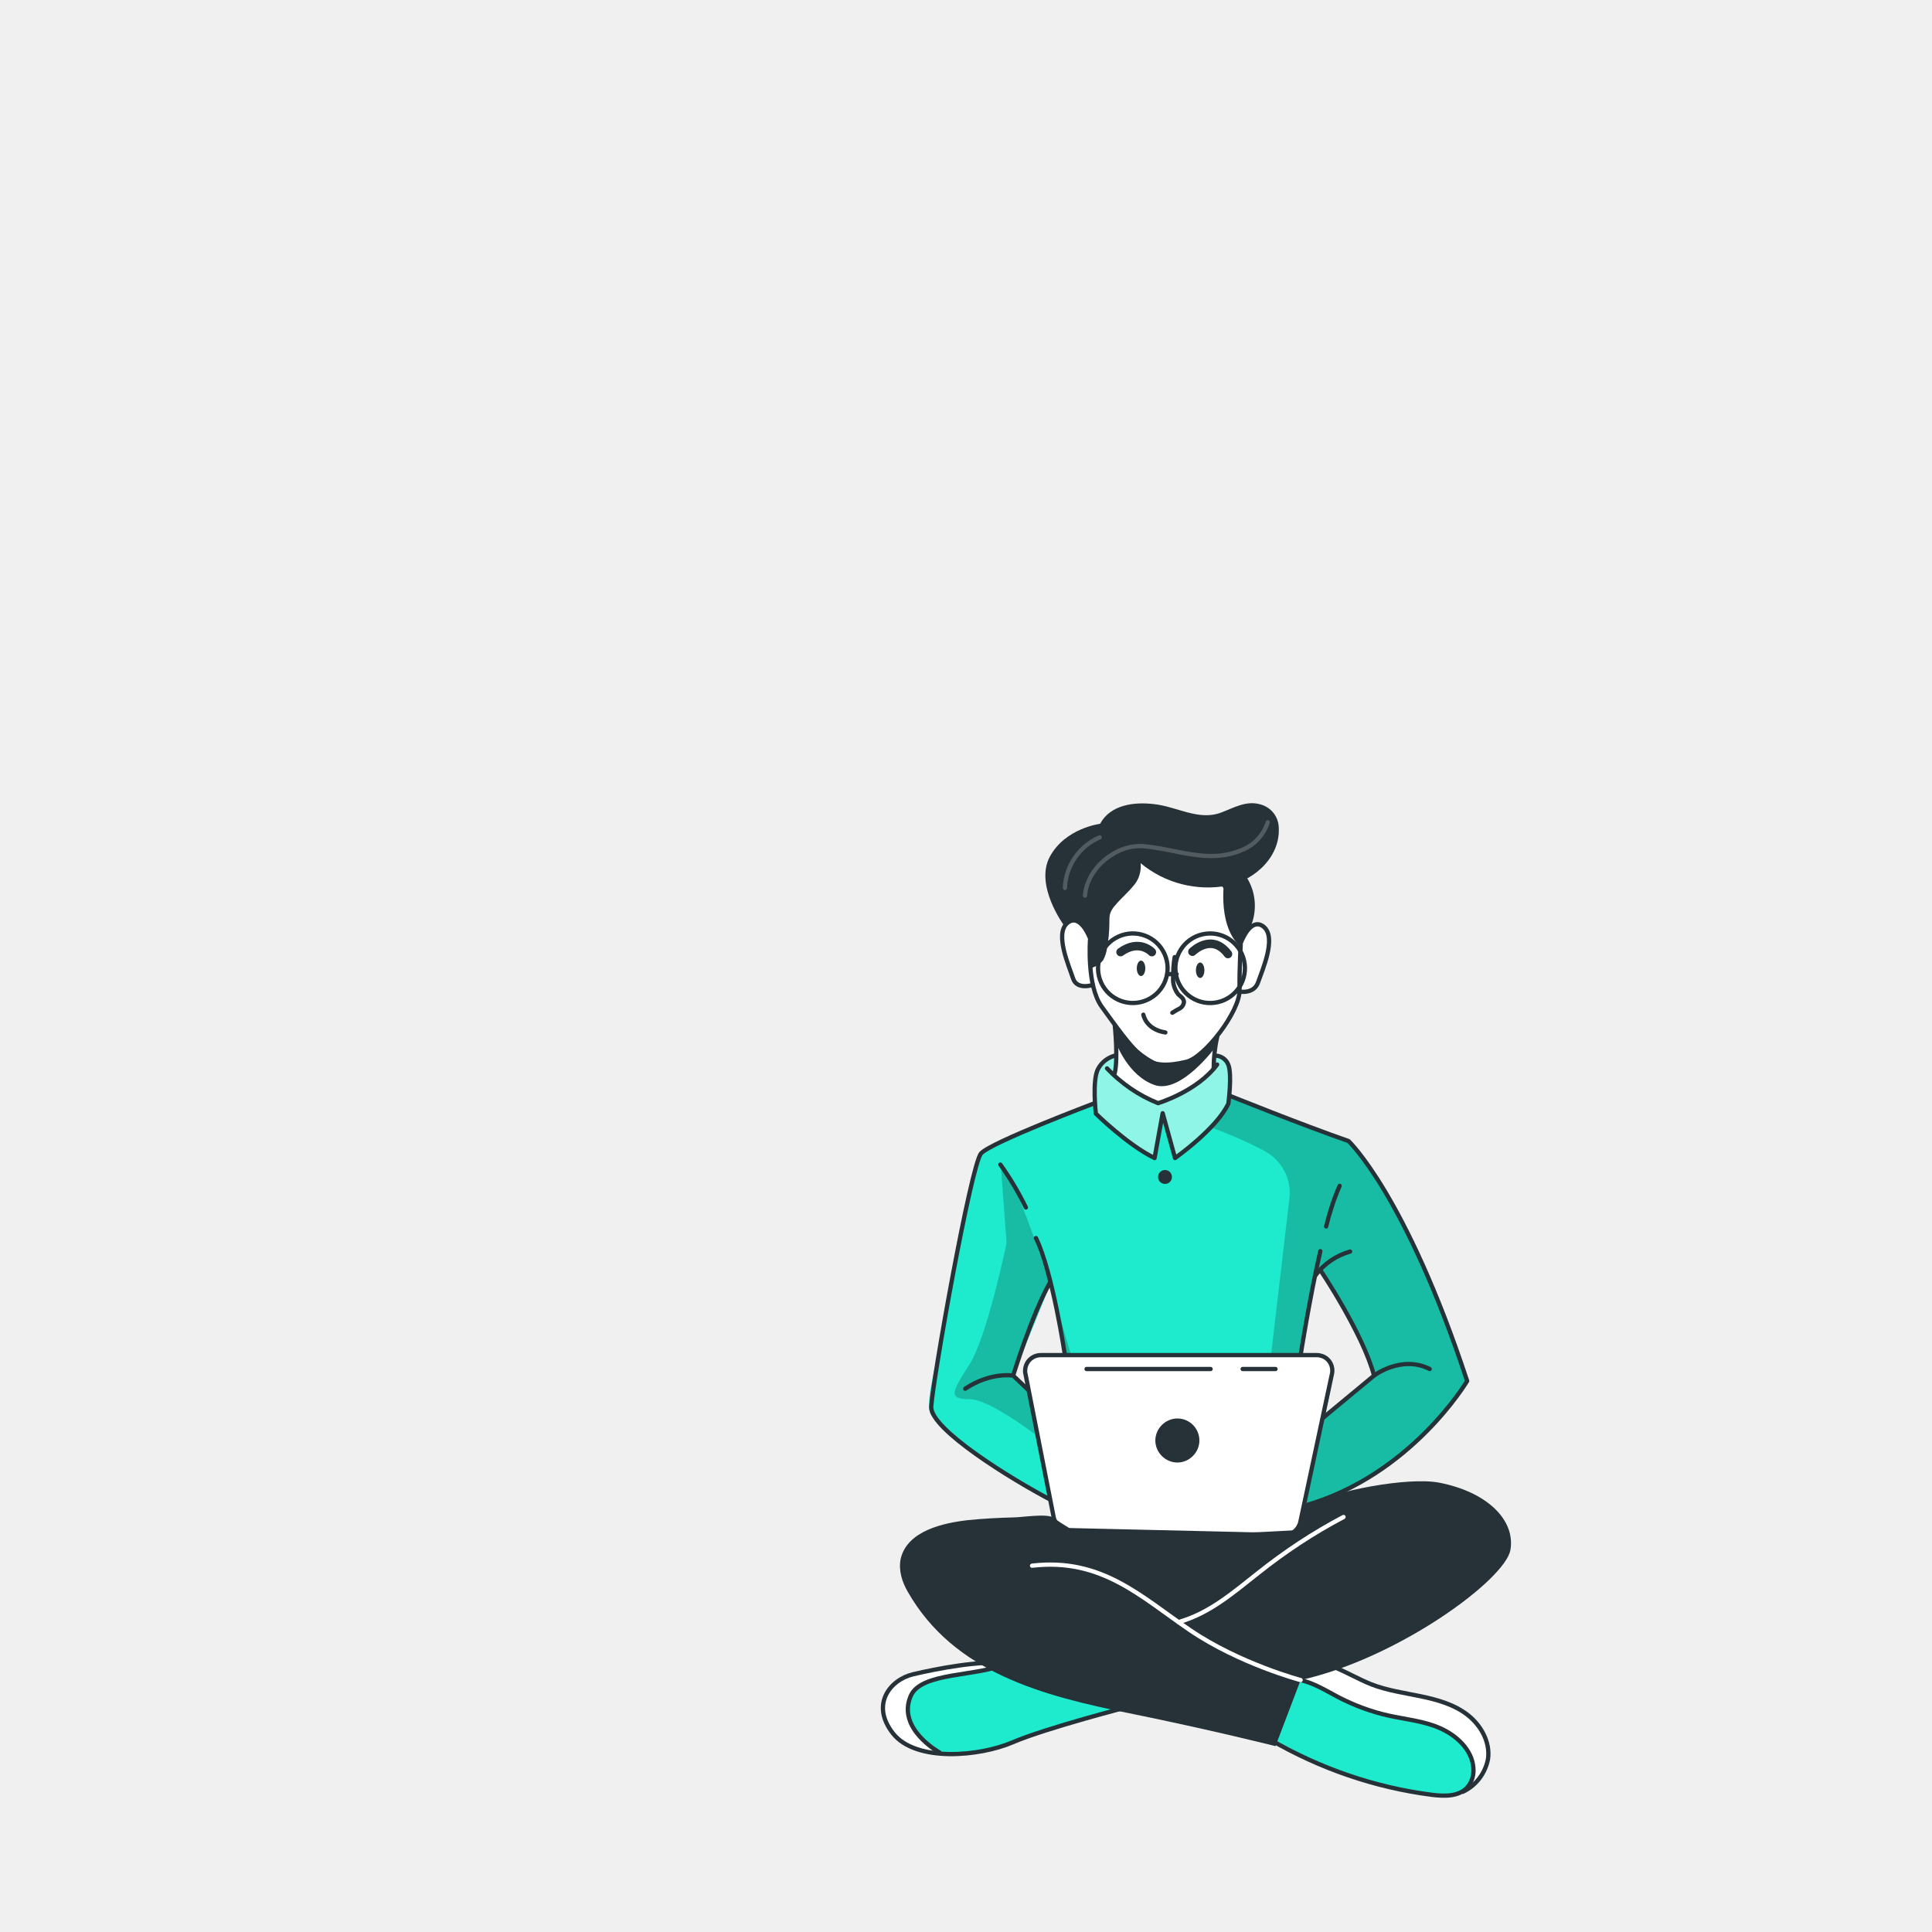
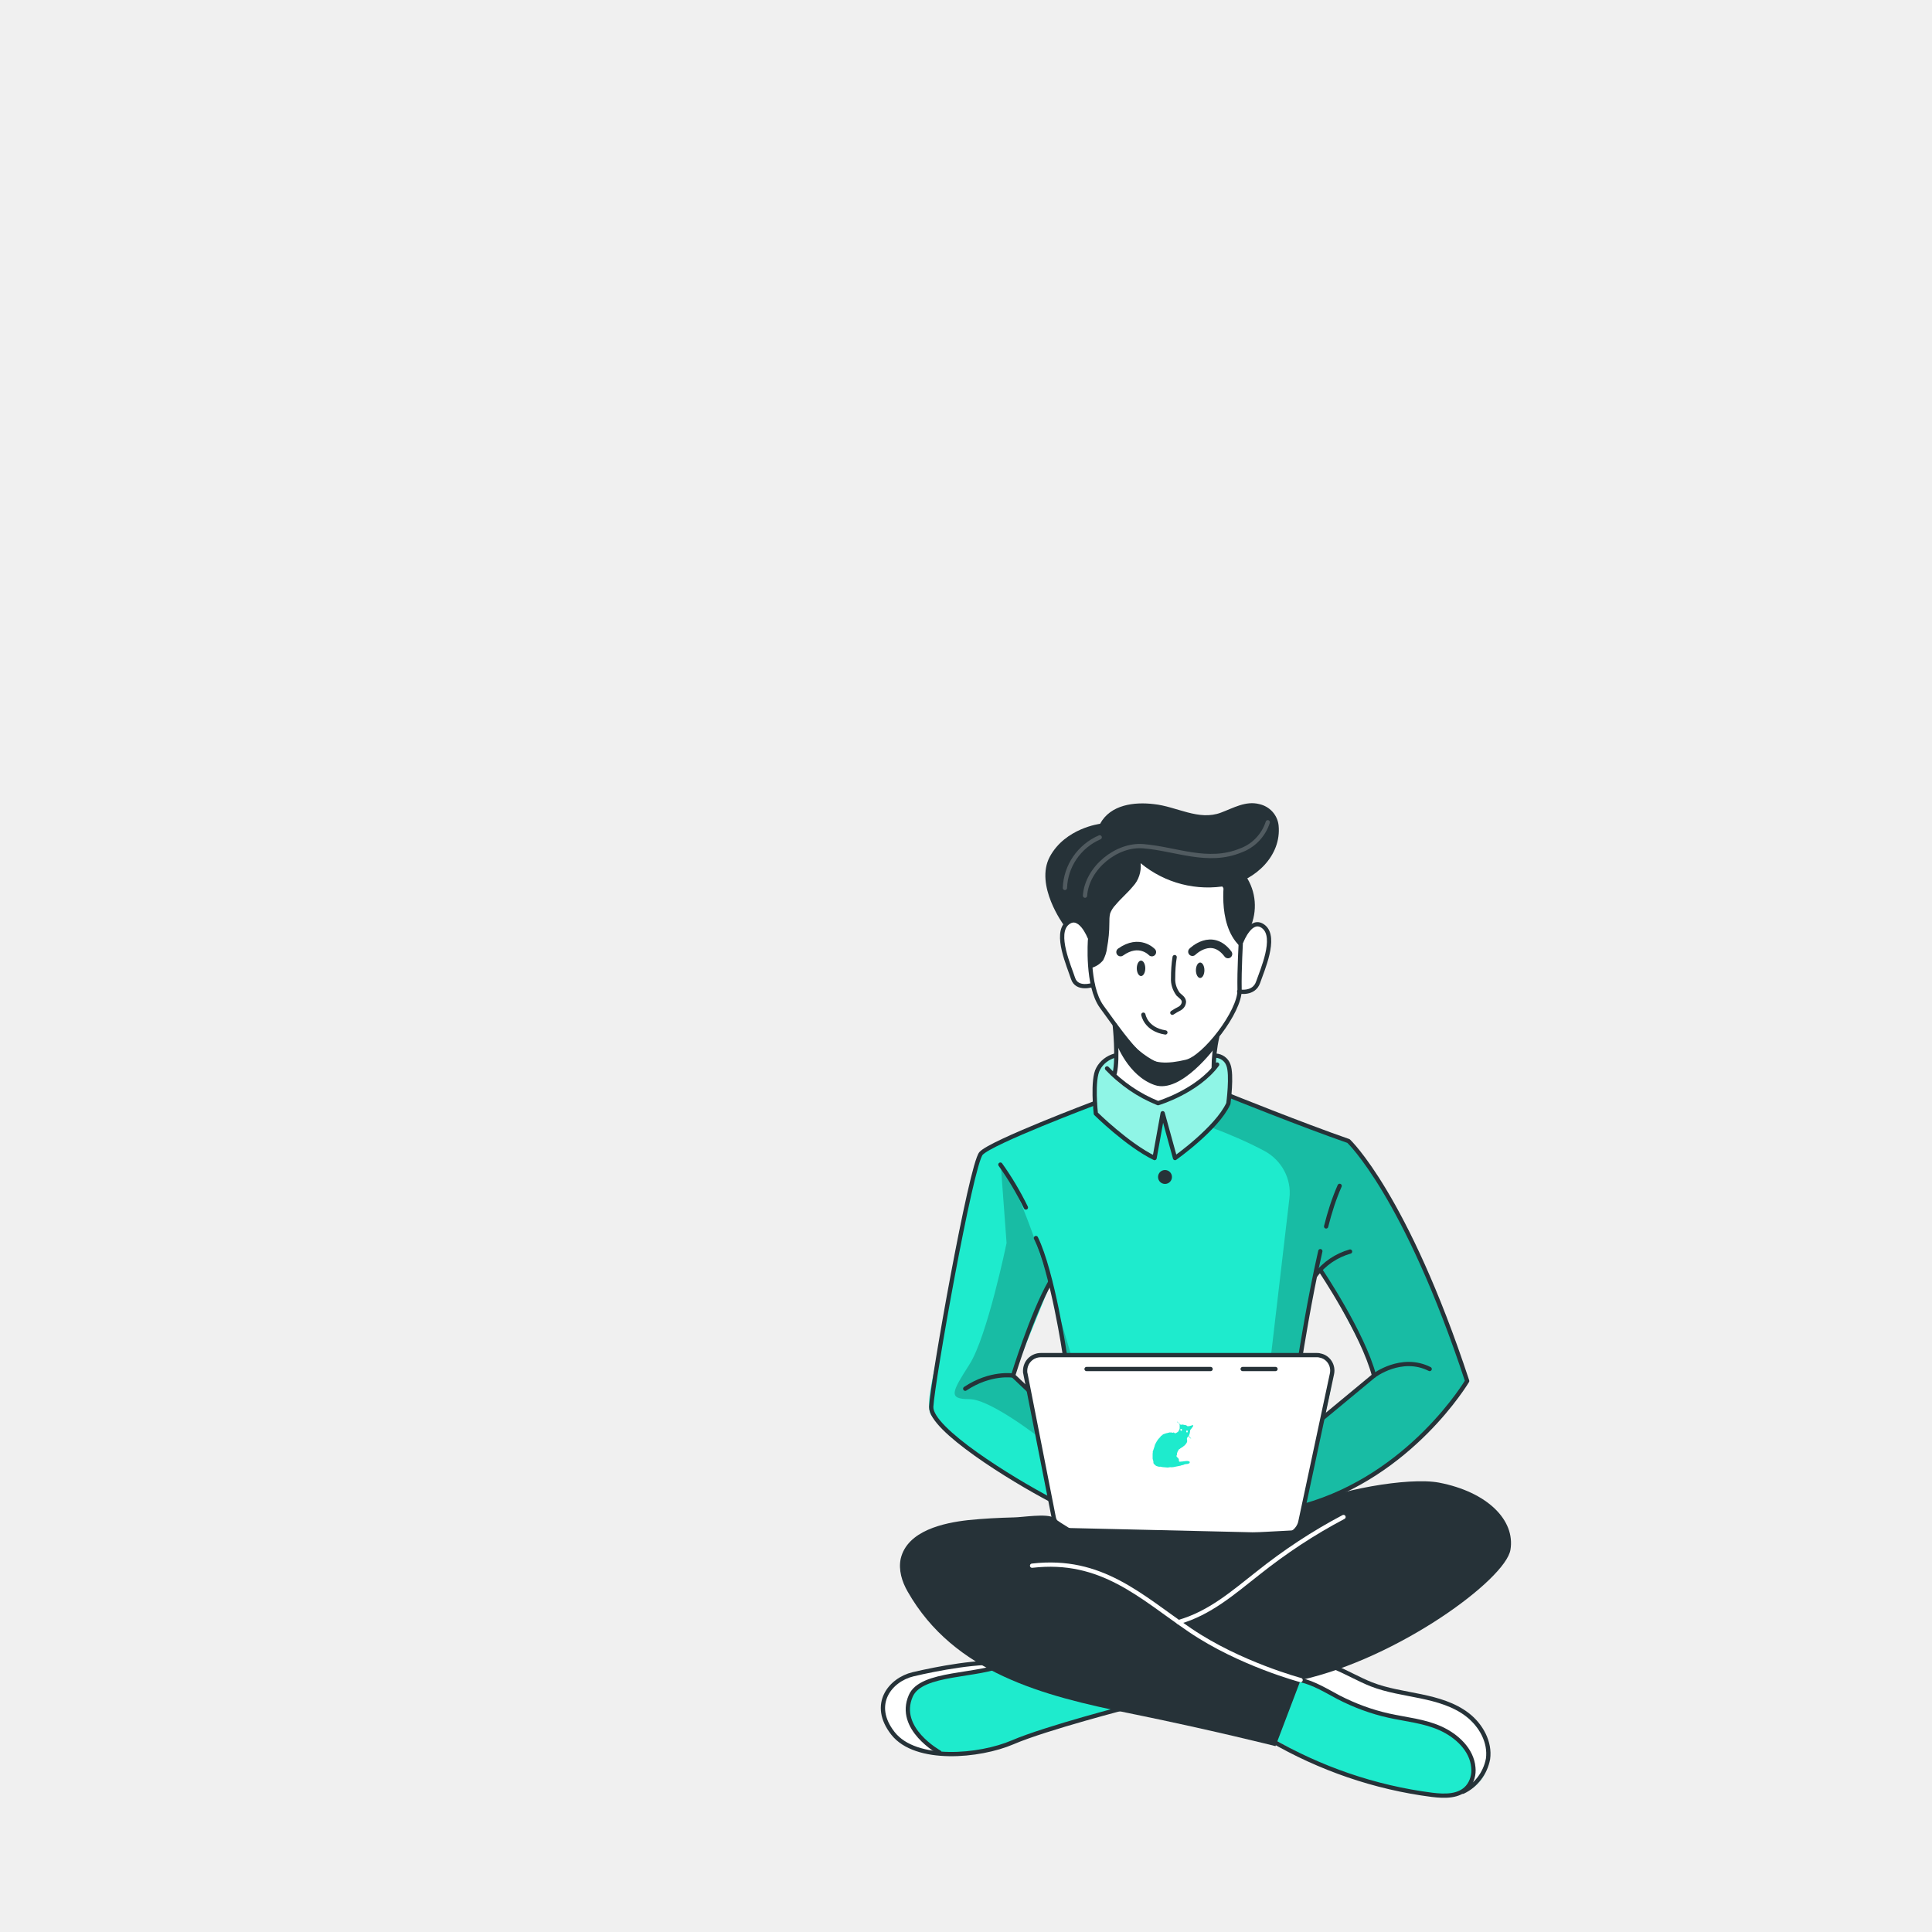
<svg xmlns="http://www.w3.org/2000/svg" viewBox="0 0 500 500">
  <style type="text/css">
-         .st0{fill:#1EEBCD;}
-         .st1{fill:#FFFFFF;}
-         .st2{fill:none;stroke:#263238;stroke-width:1.103;stroke-linecap:round;stroke-linejoin:round;}
-         .st3{opacity:0.5;fill:#FFFFFF;enable-background:new ;}
-         .st4{opacity:0.2;enable-background:new ;}
-         .st5{fill:#263238;}
-         .st6{fill:none;stroke:#263238;stroke-width:2.206;stroke-linecap:round;stroke-linejoin:round;}
- 
-         .st7{opacity:0.2;fill:none;stroke:#FFFFFF;stroke-width:1.103;stroke-linecap:round;stroke-linejoin:round;enable-background:new
-         ;}
-         .st8{fill:#FFFFFF;stroke:#263238;stroke-width:1.103;stroke-linecap:round;stroke-linejoin:round;}
-         .st9{fill:none;stroke:#FFFFFF;stroke-width:1.103;stroke-linecap:round;stroke-linejoin:round;}
-     </style>
+ 	.st0{fill:#1EEBCD;}
+ 	.st1{fill:#FFFFFF;}
+ 	.st2{fill:none;stroke:#263238;stroke-width:1.103;stroke-linecap:round;stroke-linejoin:round;}
+ 	.st3{opacity:0.5;fill:#FFFFFF;0  ;}
+ 	.st4{opacity:0.2;0  ;}
+ 	.st5{fill:#263238;}
+ 	.st6{fill:none;stroke:#263238;stroke-width:2.206;stroke-linecap:round;stroke-linejoin:round;}
+ 	
+ 		.st7{opacity:0.2;fill:none;stroke:#FFFFFF;stroke-width:1.103;stroke-linecap:round;stroke-linejoin:round;0  ;}
+ 	.st8{fill:#FFFFFF;stroke:#263238;stroke-width:1.103;stroke-linecap:round;stroke-linejoin:round;}
+ 	.st9{fill:none;stroke:#FFFFFF;stroke-width:1.103;stroke-linecap:round;stroke-linejoin:round;}
+ </style>
  <g id="freepik--Character--inject-388">
    <path class="st0" d="M296.9,440.5c0,0-29,8.3-33,9.8c-3.7,1.3-13.7,4.8-21.1,3.7c-0.7-0.1-1.4-0.3-2.1-0.5c-7.6-2.3-11-4.4-12-9.1   s2.8-8.3,6.4-10.5s23.4-4.6,23.4-4.6l4.8,1.4l0,0L296.9,440.5z" />
    <path class="st1" d="M242.7,453.9c-0.7-0.1-1.4-0.3-2.1-0.5c-7.6-2.3-11-4.4-12-9.1s2.8-8.3,6.4-10.5s23.4-4.6,23.4-4.6l4.8,1.4   c-4.3,2-20.4,3.1-23.9,5.1s-5.2,5.8-3.1,11C237.2,449.4,240.1,452,242.7,453.9z" />
    <path class="st2" d="M292.5,441.6c0,0-21.8,5.6-30.4,9.3s-25.1,5.2-31-2.3s-0.7-13.9,5.2-15.3s17.7-3.7,24.2-2.8" />
    <path class="st2" d="M243.1,453.5c0,0-11.1-6.1-7.4-14.6c2.7-6.3,17.5-4.9,24.8-8.4" />
    <path class="st0" d="M385.2,455.3c-0.3,3-1.4,5.8-4.4,7.6c-2,1.2-4.8,1.9-8.9,1.8c-10.2-0.1-29.3-7.4-29.3-7.4l-17.9-9.9l9.3-14.7   l2.5-4l6.6,1.5c0,0,5.5,3.1,10.9,5.5s18.8,3,23.5,6.8S385.7,450.3,385.2,455.3z" />
    <path class="st1" d="M385.2,455.3c-0.3,3-1.4,5.8-4.4,7.6c0.9-2.9,0.7-6.1-0.5-8.9c-2-4.5-8.5-8.5-17.1-9.1s-15.1-4.7-18.5-6.5   c-2.7-1.4-8.3-4.4-10.7-5.7l2.5-4l6.6,1.5c0,0,5.5,3.1,10.9,5.5s18.8,3,23.5,6.8S385.7,450.3,385.2,455.3z" />
-     <path class="st2" d="M328.7,450.2c12.9,7.5,27.1,12.4,41.9,14.3c3.3,0.4,7,0.5,9.2-2c1.2-1.4,1.7-3.3,1.5-5.1   c-0.4-4.6-4.3-8.2-8.5-10.1s-8.9-2.3-13.4-3.3c-4.5-1-8.8-2.6-12.9-4.7c-3.2-1.7-6.4-3.7-9.9-4.5s-7.8,0.2-9.7,3.3" />
+     <path class="st2" d="M328.7,450.2c12.9,7.5,27.1,12.4,41.9,14.3c3.3,0.4,7,0.5,9.2-2c1.2-1.4,1.7-3.3,1.5-5.1   c-0.4-4.6-4.3-8.2-8.5-10.1s-8.9-2.3-13.4-3.3s-8.8-2.6-12.9-4.7c-3.2-1.7-6.4-3.7-9.9-4.5s-7.8,0.2-9.7,3.3" />
    <path class="st2" d="M378.6,463.7c3.4-1.6,5.8-4.8,6.5-8.5c0.6-4.3-1.8-8.7-5.3-11.4s-7.8-3.9-12.1-4.8s-8.7-1.5-12.8-3.1   c-6.3-2.5-12.5-7.3-19-5.6" />
    <path class="st0" d="M348.9,295.3l-30.3-11.5l-0.4-0.1c0,0,0.1-0.8,0.2-2c0.2-2.4,0.3-6.4-0.9-7.7c-1.7-2-6.5-0.3-11.1-2.5   s-13.3,1.7-13.3,1.7s-6.2-1.1-9,3.4c-1.4,3.6-0.9,9-0.9,9l-0.6,0.2c-3.6,1.4-23.3,8.7-27.4,11.7c-4.6,3.3-9.7,36.6-11.3,46.4   s-4.5,18.6-3.1,22s22.6,19.6,34.7,23.8s55.2,3,55.2,3s0.7-0.2,2-0.6c7.3-2.3,33.1-12,46.8-34.7   C379.6,357.4,366.3,313.9,348.9,295.3z M267.1,351.4c-2.2,1.6-1,7.7-1,7.7l-3.8-3.3l9.5-23.4l4.1,18   C275.9,350.3,269.3,349.8,267.1,351.4z M343.2,366.3c-1,0.5,3-10.7,1.1-13.3s-7.7-2.3-7.7-2.3l0.5-3.1l3.4-17.6l1.1-1.4   c0,0,11.8,20.2,13.9,27.3C355.5,356,342.7,366.3,343.2,366.3z" />
    <path class="st1" d="M291.7,222.3l-15.6,16.6c0,0-2.1,1.9-1.3,6.7s2.9,9,4.4,9.3c1.2,0.2,2.4,0.3,3.6,0.3c0,0,3.4,7.3,5.7,10.1   c0,0,0.8,11.2,0.4,14.3c0,0,5.6,4.9,10.9,5.5s13.5-7.5,13.5-7.5l2-9.9c0,0,4.8-7.3,5.1-9.2s2.5-1.4,3.6-2.4s3.6-5.2,4-9.3   s0.4-8.7-4.3-7.3c-4.1-1.1-1.5-9.7-1.5-9.7l-7.1-6.3L291.7,222.3z" />
    <path class="st3" d="M318.6,283.7c-0.2,0.6-0.5,1.2-0.8,1.8c-2.6,4.9-13.8,14.1-13.8,14.1l-3.4-10.5l-1.9,10.5   c-3.8-1.6-15.2-11.5-15.2-11.5s-0.4-0.9-0.9-2.4l0.6-0.2c0,0-0.5-5.4,0.9-9c2.7-4.5,9-3.4,9-3.4s8.6-3.8,13.3-1.7s9.5,0.5,11.1,2.5   s0.6,9.7,0.6,9.7L318.6,283.7z" />
    <path class="st4" d="M348.9,295.3l-30.3-11.5l-0.4-0.1c0,0,0.1-0.8,0.2-2l-0.6,3.9l-4.5,6.1c4.8,1.8,9.5,3.8,14,6.2   c4.4,2.4,7,7.2,6.4,12.2l-5.6,47.8l-2.3,27.1l6.9,7.2c7.3-2.3,33.1-12,46.8-34.7C379.6,357.4,366.3,313.9,348.9,295.3z    M343.2,366.3c-1,0.5,3-10.7,1.1-13.3s-7.7-2.3-7.7-2.3l0.5-3.1l3.4-17.6l1.1-1.4c0,0,11.8,20.2,13.9,27.3   C355.5,356,342.7,366.3,343.2,366.3z" />
    <path class="st4" d="M277.9,353l-4.7-15.7c0,0-8.5-28.8-14.2-35.9l1.5,20.3c0,0-5,24.2-9.6,31.4s-5.6,9,0,9s19.2,10.8,19.2,10.8   l-1-9L277.9,353z M266,359.1l-3.8-3.3l9.5-23.4l4.1,18c0,0-6.5-0.5-8.8,1.1S266,359.1,266,359.1z" />
    <path class="st2" d="M288.5,265.3c0,0,0.9,8.5,0,12.4" />
    <path class="st2" d="M314.1,276.5c0-2.7,0.3-5.5,0.9-8.1" />
    <path class="st2" d="M316.4,228.6c0,0,5.1,6.4,4.9,11.3s-0.6,10.7-0.5,16.3s-9.1,17.5-13.8,18.6s-8.8,1.3-11.9-1.7   s-6.1-7.2-10-12.6s-3-17.3-3-17.3" />
    <path class="st2" d="M304,247.7c-0.3,1.8-0.4,3.6-0.4,5.4c-0.1,1.5,0.4,3,1.3,4.2c0.6,0.6,1.4,1,1.5,1.9c0,0.7-0.4,1.4-1.1,1.8   c-0.6,0.3-1.3,0.7-1.9,1.1" />
    <path class="st2" d="M295.9,262.6c0,0,0.6,3.8,5.7,4.6" />
    <path class="st5" d="M296.4,250.6c0,1.1-0.5,2-1.1,2s-1.1-0.9-1.1-2s0.5-2,1.1-2S296.4,249.5,296.4,250.6z" />
    <path class="st5" d="M311.7,251.1c0,1.1-0.5,2-1.1,2s-1.1-0.9-1.1-2s0.5-2,1.1-2S311.7,250,311.7,251.1z" />
    <path class="st6" d="M308.6,246.3c0,0,5-5,9.2,0.6" />
    <path class="st6" d="M298.1,246.4c0,0-3.2-3.5-8.1,0" />
    <path class="st5" d="M288.9,270c0,0,3,8.4,9.9,10.8s15.9-10,15.9-10l-0.5-1.6c0,0-5.9,7.7-12.5,6.4s-13.1-10.3-13.1-10.3L288.9,270   z" />
    <path class="st2" d="M282.8,254.9c0,0-4.1,1.4-5.1-1.7s-4.8-11.5-1.5-14.3s5.8,3.7,5.8,3.7" />
    <path class="st2" d="M320.7,256.6c0,0,3.8,0.8,4.9-2.4s4.8-11.5,1.5-14.3s-5.8,3.7-5.8,3.7" />
    <path class="st5" d="M281.9,250.6c1.4-0.2,2.7-1,3.6-2.1c0.5-1,0.9-2.1,1-3.2c0.4-2.1,0.6-4.3,0.6-6.4c0-0.8,0-1.7,0.2-2.5   c0.3-0.8,0.8-1.6,1.4-2.2c1.4-1.7,3.1-3.1,4.5-4.8c1.5-1.6,2.2-3.8,2-6c6.3,5.2,14.5,7.3,22.5,5.8c7.1-1.4,14-7.7,13.2-15.6   c-0.3-2.7-2.3-4.9-5-5.5c-3.5-0.9-6.7,1-9.9,2.2c-5.8,2.2-11.5-1.6-17.4-2.2c-5-0.6-11.2,0.1-13.9,5.1c0,0-9,1.1-13,8.5   s3.6,17.7,3.6,17.7s3-3.7,6.9,3.8L281.9,250.6z" />
    <path class="st5" d="M317,226.7c0,0-2.3,12.2,3.8,18.1c0,0,1.3-3.7,2.7-4.6c2-4.4,1.6-9.5-1.1-13.5   C317.9,219.6,317,226.7,317,226.7z" />
    <path class="st7" d="M328.1,212.8c-1.1,3.4-3.7,6.1-7,7.3c-8.5,3.5-16.7-0.4-25.2-1.1c-6.9-0.6-14.6,5.6-15.1,12.8" />
    <path class="st7" d="M275.6,229.8c0.2-5.7,3.7-10.8,9-13.1" />
    <path class="st2" d="M286.5,276.5c3.7,3.9,8.2,7,13.2,9c0,0,10.1-3,15.3-10" />
-     <ellipse transform="matrix(0.9089 -0.4169 0.4169 0.9089 -77.7898 145.0417)" class="st2" cx="293.2" cy="250.6" rx="9" ry="9" />
-     <ellipse transform="matrix(0.9925 -0.1219 0.1219 0.9925 -28.2119 40.0389)" class="st2" cx="313.2" cy="250.6" rx="9" ry="9" />
    <path class="st2" d="M288.5,273.2c-1.8,0.5-3.4,1.7-4.3,3.4c-1.6,2.8-0.6,11.6-0.6,11.6s8.2,8.1,15.2,11.5l2.1-11.6l3.2,11.6   c0,0,10.8-7.6,13.8-14.1c0,0,1-7.5,0-10c-0.5-1.4-1.8-2.3-3.2-2.4" />
    <path class="st2" d="M275.6,350.7c0,0-3.2-21.5-7.5-30.3" />
    <path class="st2" d="M258.9,301.4c2.5,3.5,4.7,7.2,6.6,11.1" />
    <path class="st2" d="M343.2,317.4c0.9-3.6,2-7.1,3.5-10.5" />
    <path class="st2" d="M336.6,350.7c0,0,2.3-14.7,5.1-26.9" />
    <path class="st2" d="M340.5,330c2.2-3,5.4-5.1,8.9-6.1" />
    <path class="st2" d="M318.3,283.6c0,0,18.6,7.5,30.7,11.7c0,0,14.8,13.9,30.7,62.1c0,0-14.5,24.5-42.2,32.3" />
    <path class="st2" d="M342.2,367.1l13.4-11.1c0,0,7.1-5.4,14.4-1.7" />
    <path class="st2" d="M341.7,328.7c0,0,11,16.3,13.9,27.3" />
    <path class="st2" d="M266.1,359.7l-3.9-3.7c0,0-5.8-1-12.4,3.4" />
    <path class="st2" d="M262.2,356c0,0,4.9-16,9.6-24.2" />
    <path class="st2" d="M283.3,285.5c0,0-26.8,10.1-29.4,13s-12.6,59.2-12.9,65.6c-0.2,5.8,20.7,18.7,31,24.1" />
-     <path class="st5" d="M303.3,304.6c0,1-0.8,1.8-1.8,1.8s-1.8-0.8-1.8-1.8s0.8-1.8,1.8-1.8c0,0,0,0,0,0   C302.5,302.8,303.3,303.6,303.3,304.6C303.3,304.5,303.3,304.6,303.3,304.6z" />
+     <path class="st5" d="M303.3,304.6c0,1-0.8,1.8-1.8,1.8s-1.8-0.8-1.8-1.8s0.8-1.8,1.8-1.8l0,0C302.5,302.8,303.3,303.6,303.3,304.6   C303.3,304.5,303.3,304.6,303.3,304.6z" />
    <path class="st5" d="M334.3,398.8h-61c-0.8,0-1.4-0.6-1.4-1.4l0,0c0-0.8,0.6-1.4,1.4-1.4h61c0.8,0,1.4,0.6,1.4,1.4l0,0   C335.8,398.1,335.1,398.8,334.3,398.8z" />
    <path class="st8" d="M336.5,394l8.2-38.4c0.5-2.2-0.9-4.4-3.1-4.8c-0.3-0.1-0.6-0.1-0.9-0.1h-71.3c-2.3,0-4.1,1.8-4.1,4.1   c0,0.3,0,0.5,0.1,0.8l7.3,37.1c0.4,1.9,2,3.2,3.9,3.3l55.8,1.3C334.3,397.3,336,395.9,336.5,394z" />
-     <path class="st5" d="M310.4,372.8c0,3.1-2.6,5.7-5.7,5.7c-3.1,0-5.7-2.6-5.7-5.7c0-3.1,2.6-5.7,5.7-5.7   C307.9,367.1,310.4,369.7,310.4,372.8C310.4,372.8,310.4,372.8,310.4,372.8z" />
    <line class="st2" x1="321.6" y1="354.3" x2="330.1" y2="354.3" />
    <line class="st2" x1="281.2" y1="354.3" x2="313.3" y2="354.3" />
    <path class="st5" d="M336.6,434.8l-6.5,17.1c0,0-16.6-4.2-37.8-8.5c-22.2-4.5-45.4-10.4-57.4-31.5c-1.5-2.6-2.4-5.6-1.8-8.5   c1.7-7.3,11.2-9.3,17.5-10c3.9-0.4,7.9-0.6,11.8-0.7c2,0,8.6-1.1,10.3,0.1c2.4,1.8,5,3.3,7.7,4.6c3.5,1.5,55.4-1.4,55.4-1.4   c0.9-2,1.5-4.1,1.6-6.2c8.1-4.1,27-7.6,35-6.1c12.5,2.4,19.8,9.7,18.5,17.4S361.8,429.2,336.6,434.8z" />
    <path class="st9" d="M336.6,434.8c0,0-15.8-4.2-28.6-12.9s-22.9-18.8-40.9-16.7" />
    <path class="st9" d="M305,419.8c8.1-2.3,14.1-7.6,20.6-12.7c6.9-5.5,14.3-10.4,22.1-14.5" />
-     <line class="st2" x1="302.1" y1="252.1" x2="304.5" y2="252.1" />
+     <path class="st2" d="M304.5,252.1" />
+   </g>
+   <g class="st0">
+     <path d="M304.6,367.9L304.6,367.9c0.2,0.1,0.3,0.3,0.5,0.4c0.1,0.1,0.2,0.2,0.3,0.3c0.1,0.1,0.2,0.2,0.4,0.1   c0.3-0.1,0.6,0.1,0.9,0.1c0.2,0,0.4,0.1,0.6,0.3c0,0,0.1,0,0.2,0c0.3,0,0.6-0.1,0.9-0.2c0.1,0,0.2,0,0.3-0.1c0.1,0,0.1,0.1,0.1,0.2   c0,0.1-0.1,0.2-0.1,0.2c-0.2,0.3-0.4,0.6-0.6,0.8c0,0,0,0,0,0c0,0.1-0.1,0.1-0.1,0.2c0,0.4-0.1,0.9-0.3,1.3c0,0.1,0,0.1,0,0.2   c0.3,0.2,0.4,0.4,0.6,0.7c-0.3-0.2-0.5-0.5-0.8-0.7c0,0-0.1,0.1-0.1,0.1c0,0.1,0,0.2-0.1,0.2c-0.2,0.2-0.1,0.4-0.1,0.7   c0.1,0.2,0,0.3,0,0.5c-0.1,0.2-0.2,0.4-0.3,0.5c-0.2,0.2-0.3,0.4-0.5,0.5c-0.2,0.2-0.5,0.4-0.7,0.5c-0.2,0.1-0.3,0.2-0.4,0.3   c-0.1,0-0.1,0.1-0.2,0.1c0,0-0.1,0.1-0.1,0.1c0,0.1,0,0.2-0.1,0.2c-0.1,0.2-0.2,0.4-0.2,0.5c-0.1,0.1-0.1,0.2-0.1,0.4   c0,0.1,0,0.3-0.1,0.4s0,0.2,0.1,0.4c0,0,0,0,0,0c0.2,0.1,0.3,0.2,0.4,0.4c0.1,0.1,0.1,0.3,0.1,0.4c0,0.1,0,0.1,0,0.2   c0,0.1,0.1,0.1,0.2,0.2c0,0,0.1,0,0.1,0c0.3-0.1,0.5,0,0.8-0.1c0,0,0,0,0,0c0.3,0,0.6-0.1,0.9-0.1c0.2,0,0.4,0,0.6,0.1   c0.1,0,0.2,0.1,0.2,0.2c0,0.1,0,0.2-0.1,0.3c-0.1,0-0.2,0.1-0.3,0.1c-0.2,0.1-0.4,0.1-0.6,0.1c0,0-0.1,0-0.1,0   c-0.1,0.1-0.2,0.1-0.3,0.1c-0.1,0-0.1,0-0.2,0l0.1,0.1c-0.2,0-0.4,0.1-0.5,0.1c-0.1,0-0.2,0-0.3,0.1c-0.5,0.1-1,0.2-1.5,0.3   c-0.2,0-0.3,0.1-0.5,0.1c-0.1,0-0.3,0-0.4,0c0,0-0.1,0-0.1,0c0,0.1-0.1,0.1-0.1,0c0,0-0.1,0-0.1,0c-0.2,0-0.5,0.1-0.7,0.1   c-0.4,0-0.8-0.1-1.2-0.1c-0.3,0-0.7-0.2-1-0.1c-0.2-0.1-0.4,0-0.6-0.2c0,0-0.1,0-0.1,0c-0.1,0-0.1-0.1-0.2-0.1   c-0.1-0.1-0.2-0.2-0.3-0.3c-0.2-0.1-0.3-0.3-0.3-0.5c0-0.2,0-0.4-0.1-0.6c0-0.1-0.1-0.3-0.1-0.4c0-0.2,0-0.3,0-0.5   c0-0.2,0-0.4,0-0.6c0-0.2,0-0.4,0.1-0.6l-0.1,0.1c0-0.1,0-0.1,0-0.1c0.1-0.2,0.1-0.4,0.2-0.6c0.1-0.3,0.2-0.6,0.3-0.9   c0-0.1,0.1-0.3,0.1-0.4c0.1-0.1,0.1-0.2,0.2-0.4c0.2-0.4,0.4-0.7,0.7-1.1c0.1-0.1,0.2-0.2,0.3-0.3c0,0,0-0.1,0.1-0.1   c0.1-0.1,0.1-0.2,0.2-0.3c0.1-0.1,0.3-0.2,0.4-0.3c0.1-0.1,0.1-0.1,0.2-0.2l0,0c0.2-0.1,0.4-0.1,0.6-0.2c0,0,0.1,0,0.1,0   c0-0.1,0.1-0.1,0.2-0.1c0,0,0.1,0,0.1,0c0.1,0,0.2-0.1,0.3-0.1c0.1,0,0.2,0,0.2,0c0-0.1,0.1-0.1,0.2-0.1c0.1,0.1,0.2,0,0.3,0   c0,0,0,0,0.1,0c0.1,0,0.2,0.1,0.3,0.1c0,0,0.1,0,0.1,0c0.1-0.1,0.3-0.1,0.4,0c0,0,0.1,0.1,0.1,0.1c0.1,0,0.2,0,0.3,0   c0.2-0.1,0.3-0.2,0.5-0.3c0,0,0.1,0,0.1-0.1c0.1-0.1,0.1-0.2,0.2-0.3c0.1-0.2,0.2-0.4,0.2-0.6c0-0.2,0-0.5,0-0.7   c0-0.2-0.1-0.5-0.1-0.7C304.5,368.1,304.6,368,304.6,367.9z M307.4,370.4C307.4,370.4,307.4,370.3,307.4,370.4   c-0.1-0.2-0.1-0.2-0.2-0.2c-0.1,0-0.1,0.1-0.2,0.1c0,0,0,0.1,0,0.1c0,0.1,0,0.2,0.1,0.3c0.1,0,0.1,0,0.2,0   C307.3,370.7,307.4,370.5,307.4,370.4L307.4,370.4z M305.9,370.1c0,0,0-0.1,0-0.1c0-0.1-0.1-0.2-0.2-0.2c-0.1,0-0.2,0-0.2,0.1   c0,0.1,0,0.1,0,0.2c0,0.1,0.1,0.2,0.2,0.2c0.1,0,0.2-0.1,0.2-0.2C305.9,370.2,305.9,370.2,305.9,370.1z" />
  </g>
</svg>
